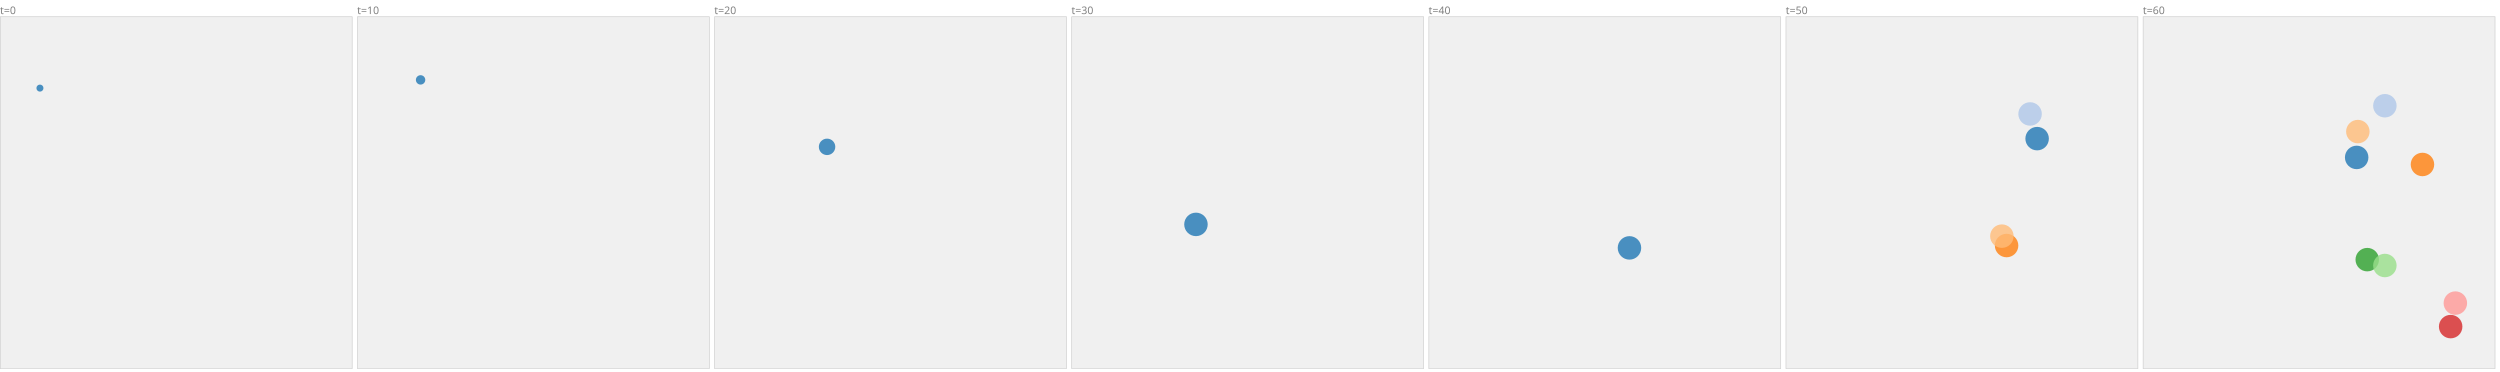
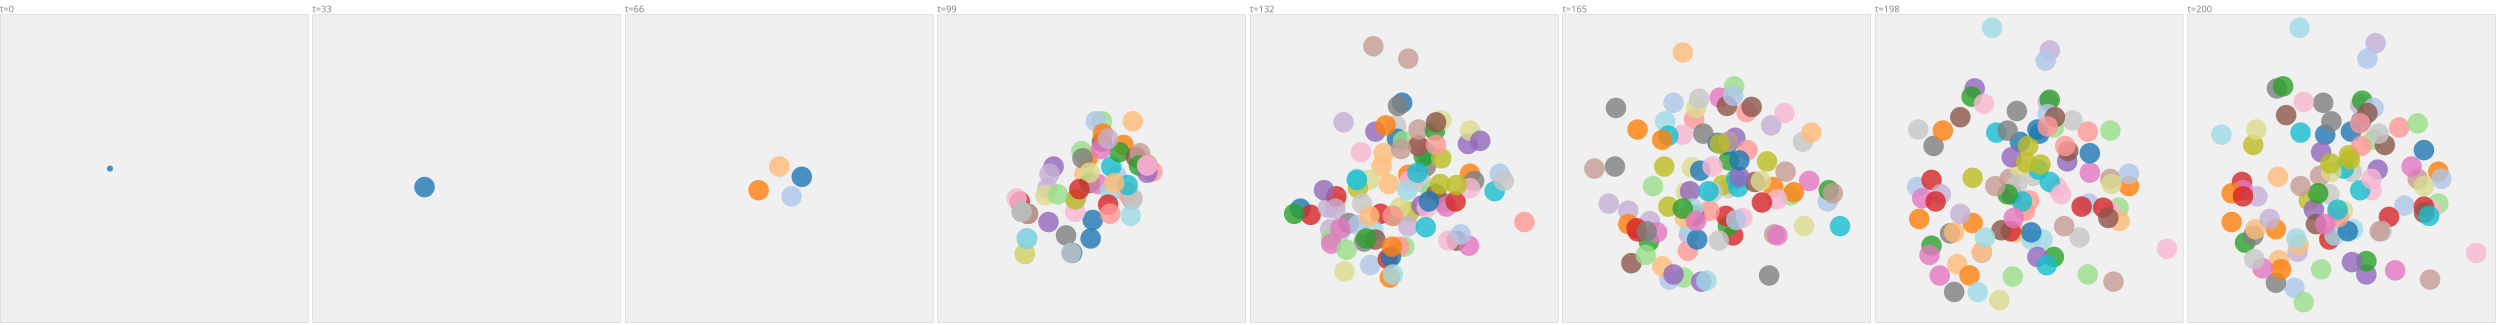
- <svg xmlns="http://www.w3.org/2000/svg" width="2128" height="316">
+ <svg xmlns="http://www.w3.org/2000/svg" width="2432" height="316">
  <text x="0" y="12" font-size="9" font-family="sans-serif" fill="gray">t=0</text>
  <g transform="translate(0, 14)">
    <svg width="300" height="300" viewBox="0 0 300 300">
      <rect width="300" height="300" fill="#f0f0f0" stroke="#ccc" />
-       <circle cx="34" cy="61" r="3" fill="rgb(31,119,180)" opacity="0.8" />
-     </svg>
-   </g>
-   <text x="304" y="12" font-size="9" font-family="sans-serif" fill="gray">t=10</text>
+       <circle cx="107" cy="150" r="3" fill="rgb(31,119,180)" opacity="0.8" />
+     </svg>
+   </g>
+   <text x="304" y="12" font-size="9" font-family="sans-serif" fill="gray">t=33</text>
  <g transform="translate(304, 14)">
    <svg width="300" height="300" viewBox="0 0 300 300">
      <rect width="300" height="300" fill="#f0f0f0" stroke="#ccc" />
-       <circle cx="54" cy="54" r="4" fill="rgb(31,119,180)" opacity="0.8" />
-     </svg>
-   </g>
-   <text x="608" y="12" font-size="9" font-family="sans-serif" fill="gray">t=20</text>
+       <circle cx="109" cy="168" r="10" fill="rgb(31,119,180)" opacity="0.8" />
+     </svg>
+   </g>
+   <text x="608" y="12" font-size="9" font-family="sans-serif" fill="gray">t=66</text>
  <g transform="translate(608, 14)">
    <svg width="300" height="300" viewBox="0 0 300 300">
      <rect width="300" height="300" fill="#f0f0f0" stroke="#ccc" />
-       <circle cx="96" cy="111" r="7" fill="rgb(31,119,180)" opacity="0.8" />
-     </svg>
-   </g>
-   <text x="912" y="12" font-size="9" font-family="sans-serif" fill="gray">t=30</text>
+       <circle cx="172" cy="158" r="10" fill="rgb(31,119,180)" opacity="0.8" />
+       <circle cx="162" cy="177" r="10" fill="rgb(175,199,232)" opacity="0.8" />
+       <circle cx="130" cy="171" r="10" fill="rgb(255,127,14)" opacity="0.8" />
+       <circle cx="150" cy="148" r="10" fill="rgb(255,187,120)" opacity="0.8" />
+     </svg>
+   </g>
+   <text x="912" y="12" font-size="9" font-family="sans-serif" fill="gray">t=99</text>
  <g transform="translate(912, 14)">
    <svg width="300" height="300" viewBox="0 0 300 300">
      <rect width="300" height="300" fill="#f0f0f0" stroke="#ccc" />
-       <circle cx="106" cy="177" r="10" fill="rgb(31,119,180)" opacity="0.8" />
-     </svg>
-   </g>
-   <text x="1216" y="12" font-size="9" font-family="sans-serif" fill="gray">t=40</text>
+       <circle cx="151" cy="200" r="10" fill="rgb(31,119,180)" opacity="0.8" />
+       <circle cx="174" cy="157" r="10" fill="rgb(175,199,232)" opacity="0.8" />
+       <circle cx="146" cy="140" r="10" fill="rgb(255,127,14)" opacity="0.8" />
+       <circle cx="143" cy="155" r="10" fill="rgb(255,187,120)" opacity="0.8" />
+       <circle cx="148" cy="164" r="10" fill="rgb(44,160,44)" opacity="0.8" />
+       <circle cx="140" cy="133" r="10" fill="rgb(152,223,138)" opacity="0.8" />
+       <circle cx="80" cy="182" r="10" fill="rgb(214,39,40)" opacity="0.8" />
+       <circle cx="184" cy="173" r="10" fill="rgb(255,152,150)" opacity="0.8" />
+       <circle cx="113" cy="148" r="10" fill="rgb(148,103,189)" opacity="0.8" />
+       <circle cx="109" cy="155" r="10" fill="rgb(197,176,213)" opacity="0.8" />
+       <circle cx="160" cy="124" r="10" fill="rgb(140,86,75)" opacity="0.8" />
+       <circle cx="189" cy="180" r="10" fill="rgb(196,156,148)" opacity="0.8" />
+       <circle cx="156" cy="165" r="10" fill="rgb(227,119,194)" opacity="0.8" />
+       <circle cx="134" cy="192" r="10" fill="rgb(247,182,210)" opacity="0.8" />
+       <circle cx="141" cy="140" r="10" fill="rgb(127,127,127)" opacity="0.8" />
+       <circle cx="190" cy="179" r="10" fill="rgb(199,199,199)" opacity="0.8" />
+       <circle cx="204" cy="146" r="10" fill="rgb(188,189,34)" opacity="0.8" />
+       <circle cx="148" cy="154" r="10" fill="rgb(219,219,141)" opacity="0.8" />
+       <circle cx="169" cy="148" r="10" fill="rgb(23,190,207)" opacity="0.8" />
+       <circle cx="168" cy="172" r="10" fill="rgb(158,218,229)" opacity="0.8" />
+       <circle cx="131" cy="232" r="10" fill="rgb(31,119,180)" opacity="0.8" />
+       <circle cx="135" cy="179" r="10" fill="rgb(175,199,232)" opacity="0.8" />
+       <circle cx="181" cy="127" r="10" fill="rgb(255,127,14)" opacity="0.8" />
+       <circle cx="190" cy="104" r="10" fill="rgb(255,187,120)" opacity="0.8" />
+       <circle cx="177" cy="134" r="10" fill="rgb(44,160,44)" opacity="0.8" />
+       <circle cx="160" cy="104" r="10" fill="rgb(152,223,138)" opacity="0.8" />
+       <circle cx="166" cy="185" r="10" fill="rgb(214,39,40)" opacity="0.8" />
+       <circle cx="168" cy="194" r="10" fill="rgb(255,152,150)" opacity="0.8" />
+       <circle cx="108" cy="202" r="10" fill="rgb(148,103,189)" opacity="0.8" />
+       <circle cx="107" cy="169" r="10" fill="rgb(197,176,213)" opacity="0.8" />
+       <circle cx="193" cy="139" r="10" fill="rgb(140,86,75)" opacity="0.8" />
+       <circle cx="197" cy="135" r="10" fill="rgb(196,156,148)" opacity="0.8" />
+       <circle cx="159" cy="131" r="10" fill="rgb(227,119,194)" opacity="0.8" />
+       <circle cx="77" cy="179" r="10" fill="rgb(247,182,210)" opacity="0.8" />
+       <circle cx="125" cy="215" r="10" fill="rgb(127,127,127)" opacity="0.8" />
+       <circle cx="130" cy="232" r="10" fill="rgb(199,199,199)" opacity="0.8" />
+       <circle cx="134" cy="180" r="10" fill="rgb(188,189,34)" opacity="0.8" />
+       <circle cx="105" cy="176" r="10" fill="rgb(219,219,141)" opacity="0.8" />
+       <circle cx="185" cy="166" r="10" fill="rgb(23,190,207)" opacity="0.8" />
+       <circle cx="188" cy="196" r="10" fill="rgb(158,218,229)" opacity="0.8" />
+       <circle cx="149" cy="218" r="10" fill="rgb(31,119,180)" opacity="0.8" />
+       <circle cx="154" cy="104" r="10" fill="rgb(175,199,232)" opacity="0.8" />
+       <circle cx="161" cy="116" r="10" fill="rgb(255,127,14)" opacity="0.8" />
+       <circle cx="172" cy="164" r="10" fill="rgb(255,187,120)" opacity="0.8" />
+       <circle cx="196" cy="147" r="10" fill="rgb(44,160,44)" opacity="0.8" />
+       <circle cx="117" cy="175" r="10" fill="rgb(152,223,138)" opacity="0.8" />
+       <circle cx="138" cy="170" r="10" fill="rgb(214,39,40)" opacity="0.8" />
+       <circle cx="209" cy="153" r="10" fill="rgb(255,152,150)" opacity="0.8" />
+       <circle cx="204" cy="154" r="10" fill="rgb(148,103,189)" opacity="0.8" />
+       <circle cx="166" cy="121" r="10" fill="rgb(197,176,213)" opacity="0.8" />
+       <circle cx="88" cy="194" r="10" fill="rgb(140,86,75)" opacity="0.8" />
+       <circle cx="88" cy="194" r="10" fill="rgb(196,156,148)" opacity="0.8" />
+       <circle cx="204" cy="147" r="10" fill="rgb(227,119,194)" opacity="0.8" />
+       <circle cx="204" cy="147" r="10" fill="rgb(247,182,210)" opacity="0.8" />
+       <circle cx="82" cy="192" r="10" fill="rgb(127,127,127)" opacity="0.8" />
+       <circle cx="82" cy="192" r="10" fill="rgb(199,199,199)" opacity="0.8" />
+       <circle cx="85" cy="233" r="10" fill="rgb(188,189,34)" opacity="0.8" />
+       <circle cx="85" cy="233" r="10" fill="rgb(219,219,141)" opacity="0.8" />
+       <circle cx="87" cy="218" r="10" fill="rgb(23,190,207)" opacity="0.8" />
+       <circle cx="87" cy="218" r="10" fill="rgb(158,218,229)" opacity="0.8" />
+     </svg>
+   </g>
+   <text x="1216" y="12" font-size="9" font-family="sans-serif" fill="gray">t=132</text>
  <g transform="translate(1216, 14)">
    <svg width="300" height="300" viewBox="0 0 300 300">
      <rect width="300" height="300" fill="#f0f0f0" stroke="#ccc" />
-       <circle cx="171" cy="197" r="10" fill="rgb(31,119,180)" opacity="0.8" />
-     </svg>
-   </g>
-   <text x="1520" y="12" font-size="9" font-family="sans-serif" fill="gray">t=50</text>
+       <circle cx="49" cy="189" r="10" fill="rgb(31,119,180)" opacity="0.8" />
+       <circle cx="117" cy="244" r="10" fill="rgb(175,199,232)" opacity="0.8" />
+       <circle cx="154" cy="156" r="10" fill="rgb(255,127,14)" opacity="0.8" />
+       <circle cx="128" cy="148" r="10" fill="rgb(255,187,120)" opacity="0.8" />
+       <circle cx="139" cy="196" r="10" fill="rgb(44,160,44)" opacity="0.8" />
+       <circle cx="150" cy="226" r="10" fill="rgb(152,223,138)" opacity="0.8" />
+       <circle cx="59" cy="195" r="10" fill="rgb(214,39,40)" opacity="0.8" />
+       <circle cx="267" cy="202" r="10" fill="rgb(255,152,150)" opacity="0.8" />
+       <circle cx="212" cy="126" r="10" fill="rgb(148,103,189)" opacity="0.8" />
+       <circle cx="78" cy="209" r="10" fill="rgb(197,176,213)" opacity="0.8" />
+       <circle cx="201" cy="220" r="10" fill="rgb(140,86,75)" opacity="0.8" />
+       <circle cx="188" cy="183" r="10" fill="rgb(196,156,148)" opacity="0.8" />
+       <circle cx="159" cy="158" r="10" fill="rgb(227,119,194)" opacity="0.8" />
+       <circle cx="193" cy="220" r="10" fill="rgb(247,182,210)" opacity="0.8" />
+       <circle cx="171" cy="148" r="10" fill="rgb(127,127,127)" opacity="0.8" />
+       <circle cx="166" cy="163" r="10" fill="rgb(199,199,199)" opacity="0.8" />
+       <circle cx="155" cy="192" r="10" fill="rgb(188,189,34)" opacity="0.8" />
+       <circle cx="116" cy="161" r="10" fill="rgb(219,219,141)" opacity="0.8" />
+       <circle cx="172" cy="135" r="10" fill="rgb(23,190,207)" opacity="0.8" />
+       <circle cx="177" cy="174" r="10" fill="rgb(158,218,229)" opacity="0.8" />
+       <circle cx="148" cy="86" r="10" fill="rgb(31,119,180)" opacity="0.8" />
+       <circle cx="243" cy="155" r="10" fill="rgb(175,199,232)" opacity="0.8" />
+       <circle cx="214" cy="155" r="10" fill="rgb(255,127,14)" opacity="0.8" />
+       <circle cx="83" cy="183" r="10" fill="rgb(255,187,120)" opacity="0.8" />
+       <circle cx="169" cy="138" r="10" fill="rgb(44,160,44)" opacity="0.8" />
+       <circle cx="176" cy="173" r="10" fill="rgb(152,223,138)" opacity="0.8" />
+       <circle cx="134" cy="238" r="10" fill="rgb(214,39,40)" opacity="0.8" />
+       <circle cx="145" cy="226" r="10" fill="rgb(255,152,150)" opacity="0.8" />
+       <circle cx="122" cy="114" r="10" fill="rgb(148,103,189)" opacity="0.8" />
+       <circle cx="154" cy="206" r="10" fill="rgb(197,176,213)" opacity="0.8" />
+       <circle cx="181" cy="175" r="10" fill="rgb(140,86,75)" opacity="0.8" />
+       <circle cx="120" cy="31" r="10" fill="rgb(196,156,148)" opacity="0.8" />
+       <circle cx="191" cy="187" r="10" fill="rgb(227,119,194)" opacity="0.8" />
+       <circle cx="155" cy="162" r="10" fill="rgb(247,182,210)" opacity="0.8" />
+       <circle cx="218" cy="162" r="10" fill="rgb(127,127,127)" opacity="0.8" />
+       <circle cx="142" cy="108" r="10" fill="rgb(199,199,199)" opacity="0.8" />
+       <circle cx="105" cy="169" r="10" fill="rgb(188,189,34)" opacity="0.8" />
+       <circle cx="146" cy="188" r="10" fill="rgb(219,219,141)" opacity="0.8" />
+       <circle cx="163" cy="154" r="10" fill="rgb(23,190,207)" opacity="0.8" />
+       <circle cx="104" cy="160" r="10" fill="rgb(158,218,229)" opacity="0.8" />
+       <circle cx="143" cy="121" r="10" fill="rgb(31,119,180)" opacity="0.8" />
+       <circle cx="88" cy="211" r="10" fill="rgb(175,199,232)" opacity="0.8" />
+       <circle cx="132" cy="108" r="10" fill="rgb(255,127,14)" opacity="0.8" />
+       <circle cx="135" cy="165" r="10" fill="rgb(255,187,120)" opacity="0.8" />
+       <circle cx="43" cy="194" r="10" fill="rgb(44,160,44)" opacity="0.8" />
+       <circle cx="149" cy="123" r="10" fill="rgb(152,223,138)" opacity="0.8" />
+       <circle cx="127" cy="194" r="10" fill="rgb(214,39,40)" opacity="0.8" />
+       <circle cx="163" cy="127" r="10" fill="rgb(255,152,150)" opacity="0.8" />
+       <circle cx="167" cy="186" r="10" fill="rgb(148,103,189)" opacity="0.8" />
+       <circle cx="76" cy="188" r="10" fill="rgb(197,176,213)" opacity="0.8" />
+       <circle cx="164" cy="128" r="10" fill="rgb(140,86,75)" opacity="0.8" />
+       <circle cx="164" cy="112" r="10" fill="rgb(196,156,148)" opacity="0.8" />
+       <circle cx="213" cy="225" r="10" fill="rgb(227,119,194)" opacity="0.8" />
+       <circle cx="108" cy="134" r="10" fill="rgb(247,182,210)" opacity="0.8" />
+       <circle cx="111" cy="221" r="10" fill="rgb(127,127,127)" opacity="0.8" />
+       <circle cx="85" cy="210" r="10" fill="rgb(199,199,199)" opacity="0.8" />
+       <circle cx="186" cy="140" r="10" fill="rgb(188,189,34)" opacity="0.8" />
+       <circle cx="214" cy="113" r="10" fill="rgb(219,219,141)" opacity="0.8" />
+       <circle cx="238" cy="172" r="10" fill="rgb(23,190,207)" opacity="0.8" />
+       <circle cx="120" cy="210" r="10" fill="rgb(158,218,229)" opacity="0.8" />
+       <circle cx="137" cy="236" r="10" fill="rgb(31,119,180)" opacity="0.8" />
+       <circle cx="205" cy="214" r="10" fill="rgb(175,199,232)" opacity="0.8" />
+       <circle cx="136" cy="256" r="10" fill="rgb(255,127,14)" opacity="0.8" />
+       <circle cx="130" cy="135" r="10" fill="rgb(255,187,120)" opacity="0.8" />
+       <circle cx="180" cy="113" r="10" fill="rgb(44,160,44)" opacity="0.8" />
+       <circle cx="79" cy="218" r="10" fill="rgb(152,223,138)" opacity="0.8" />
+       <circle cx="84" cy="177" r="10" fill="rgb(214,39,40)" opacity="0.8" />
+       <circle cx="139" cy="196" r="10" fill="rgb(255,152,150)" opacity="0.8" />
+       <circle cx="72" cy="171" r="10" fill="rgb(148,103,189)" opacity="0.8" />
+       <circle cx="83" cy="189" r="10" fill="rgb(197,176,213)" opacity="0.8" />
+       <circle cx="122" cy="219" r="10" fill="rgb(140,86,75)" opacity="0.8" />
+       <circle cx="154" cy="43" r="10" fill="rgb(196,156,148)" opacity="0.8" />
+       <circle cx="79" cy="223" r="10" fill="rgb(227,119,194)" opacity="0.8" />
+       <circle cx="172" cy="188" r="10" fill="rgb(247,182,210)" opacity="0.8" />
+       <circle cx="96" cy="203" r="10" fill="rgb(127,127,127)" opacity="0.8" />
+       <circle cx="109" cy="184" r="10" fill="rgb(199,199,199)" opacity="0.8" />
+       <circle cx="185" cy="165" r="10" fill="rgb(188,189,34)" opacity="0.8" />
+       <circle cx="186" cy="103" r="10" fill="rgb(219,219,141)" opacity="0.8" />
+       <circle cx="104" cy="161" r="10" fill="rgb(23,190,207)" opacity="0.8" />
+       <circle cx="153" cy="171" r="10" fill="rgb(158,218,229)" opacity="0.8" />
+       <circle cx="174" cy="182" r="10" fill="rgb(31,119,180)" opacity="0.8" />
+       <circle cx="105" cy="205" r="10" fill="rgb(175,199,232)" opacity="0.8" />
+       <circle cx="138" cy="226" r="10" fill="rgb(255,127,14)" opacity="0.8" />
+       <circle cx="116" cy="196" r="10" fill="rgb(255,187,120)" opacity="0.8" />
+       <circle cx="113" cy="218" r="10" fill="rgb(44,160,44)" opacity="0.8" />
+       <circle cx="94" cy="229" r="10" fill="rgb(152,223,138)" opacity="0.8" />
+       <circle cx="200" cy="182" r="10" fill="rgb(214,39,40)" opacity="0.8" />
+       <circle cx="181" cy="127" r="10" fill="rgb(255,152,150)" opacity="0.8" />
+       <circle cx="224" cy="123" r="10" fill="rgb(148,103,189)" opacity="0.8" />
+       <circle cx="91" cy="105" r="10" fill="rgb(197,176,213)" opacity="0.8" />
+       <circle cx="181" cy="105" r="10" fill="rgb(140,86,75)" opacity="0.8" />
+       <circle cx="147" cy="131" r="10" fill="rgb(196,156,148)" opacity="0.8" />
+       <circle cx="88" cy="208" r="10" fill="rgb(227,119,194)" opacity="0.8" />
+       <circle cx="214" cy="169" r="10" fill="rgb(247,182,210)" opacity="0.8" />
+       <circle cx="144" cy="89" r="10" fill="rgb(127,127,127)" opacity="0.8" />
+       <circle cx="247" cy="162" r="10" fill="rgb(199,199,199)" opacity="0.8" />
+       <circle cx="201" cy="166" r="10" fill="rgb(188,189,34)" opacity="0.8" />
+       <circle cx="92" cy="250" r="10" fill="rgb(219,219,141)" opacity="0.8" />
+       <circle cx="171" cy="207" r="10" fill="rgb(23,190,207)" opacity="0.8" />
+       <circle cx="139" cy="253" r="10" fill="rgb(158,218,229)" opacity="0.8" />
+     </svg>
+   </g>
+   <text x="1520" y="12" font-size="9" font-family="sans-serif" fill="gray">t=165</text>
  <g transform="translate(1520, 14)">
    <svg width="300" height="300" viewBox="0 0 300 300">
      <rect width="300" height="300" fill="#f0f0f0" stroke="#ccc" />
-       <circle cx="214" cy="104" r="10" fill="rgb(31,119,180)" opacity="0.8" />
-       <circle cx="208" cy="83" r="10" fill="rgb(175,199,232)" opacity="0.8" />
-       <circle cx="188" cy="195" r="10" fill="rgb(255,127,14)" opacity="0.8" />
-       <circle cx="184" cy="187" r="10" fill="rgb(255,187,120)" opacity="0.8" />
-     </svg>
-   </g>
-   <text x="1824" y="12" font-size="9" font-family="sans-serif" fill="gray">t=60</text>
+       <circle cx="151" cy="125" r="10" fill="rgb(31,119,180)" opacity="0.8" />
+       <circle cx="104" cy="258" r="10" fill="rgb(175,199,232)" opacity="0.8" />
+       <circle cx="205" cy="168" r="10" fill="rgb(255,127,14)" opacity="0.8" />
+       <circle cx="130" cy="194" r="10" fill="rgb(255,187,120)" opacity="0.8" />
+       <circle cx="84" cy="221" r="10" fill="rgb(44,160,44)" opacity="0.8" />
+       <circle cx="118" cy="256" r="10" fill="rgb(152,223,138)" opacity="0.8" />
+       <circle cx="73" cy="211" r="10" fill="rgb(214,39,40)" opacity="0.8" />
+       <circle cx="128" cy="102" r="10" fill="rgb(255,152,150)" opacity="0.8" />
+       <circle cx="168" cy="120" r="10" fill="rgb(148,103,189)" opacity="0.8" />
+       <circle cx="64" cy="191" r="10" fill="rgb(197,176,213)" opacity="0.8" />
+       <circle cx="67" cy="242" r="10" fill="rgb(140,86,75)" opacity="0.8" />
+       <circle cx="31" cy="150" r="10" fill="rgb(196,156,148)" opacity="0.8" />
+       <circle cx="153" cy="81" r="10" fill="rgb(227,119,194)" opacity="0.8" />
+       <circle cx="175" cy="198" r="10" fill="rgb(247,182,210)" opacity="0.8" />
+       <circle cx="137" cy="116" r="10" fill="rgb(127,127,127)" opacity="0.8" />
+       <circle cx="161" cy="169" r="10" fill="rgb(199,199,199)" opacity="0.8" />
+       <circle cx="156" cy="166" r="10" fill="rgb(188,189,34)" opacity="0.8" />
+       <circle cx="126" cy="149" r="10" fill="rgb(219,219,141)" opacity="0.8" />
+       <circle cx="171" cy="168" r="10" fill="rgb(23,190,207)" opacity="0.8" />
+       <circle cx="130" cy="197" r="10" fill="rgb(158,218,229)" opacity="0.8" />
+       <circle cx="134" cy="152" r="10" fill="rgb(31,119,180)" opacity="0.8" />
+       <circle cx="108" cy="86" r="10" fill="rgb(175,199,232)" opacity="0.8" />
+       <circle cx="64" cy="204" r="10" fill="rgb(255,127,14)" opacity="0.8" />
+       <circle cx="97" cy="245" r="10" fill="rgb(255,187,120)" opacity="0.8" />
+       <circle cx="162" cy="142" r="10" fill="rgb(44,160,44)" opacity="0.8" />
+       <circle cx="222" cy="176" r="10" fill="rgb(152,223,138)" opacity="0.8" />
+       <circle cx="166" cy="215" r="10" fill="rgb(214,39,40)" opacity="0.8" />
+       <circle cx="122" cy="230" r="10" fill="rgb(255,152,150)" opacity="0.8" />
+       <circle cx="108" cy="253" r="10" fill="rgb(148,103,189)" opacity="0.8" />
+       <circle cx="123" cy="214" r="10" fill="rgb(197,176,213)" opacity="0.8" />
+       <circle cx="187" cy="163" r="10" fill="rgb(140,86,75)" opacity="0.8" />
+       <circle cx="206" cy="214" r="10" fill="rgb(196,156,148)" opacity="0.8" />
+       <circle cx="240" cy="162" r="10" fill="rgb(227,119,194)" opacity="0.8" />
+       <circle cx="146" cy="148" r="10" fill="rgb(247,182,210)" opacity="0.8" />
+       <circle cx="52" cy="91" r="10" fill="rgb(127,127,127)" opacity="0.8" />
+       <circle cx="234" cy="124" r="10" fill="rgb(199,199,199)" opacity="0.8" />
+       <circle cx="103" cy="187" r="10" fill="rgb(188,189,34)" opacity="0.8" />
+       <circle cx="120" cy="173" r="10" fill="rgb(219,219,141)" opacity="0.8" />
+       <circle cx="169" cy="160" r="10" fill="rgb(23,190,207)" opacity="0.8" />
+       <circle cx="100" cy="104" r="10" fill="rgb(158,218,229)" opacity="0.8" />
+       <circle cx="160" cy="127" r="10" fill="rgb(31,119,180)" opacity="0.8" />
+       <circle cx="258" cy="182" r="10" fill="rgb(175,199,232)" opacity="0.8" />
+       <circle cx="225" cy="173" r="10" fill="rgb(255,127,14)" opacity="0.8" />
+       <circle cx="117" cy="37" r="10" fill="rgb(255,187,120)" opacity="0.8" />
+       <circle cx="161" cy="206" r="10" fill="rgb(44,160,44)" opacity="0.8" />
+       <circle cx="167" cy="70" r="10" fill="rgb(152,223,138)" opacity="0.8" />
+       <circle cx="159" cy="196" r="10" fill="rgb(214,39,40)" opacity="0.8" />
+       <circle cx="180" cy="132" r="10" fill="rgb(255,152,150)" opacity="0.8" />
+       <circle cx="172" cy="158" r="10" fill="rgb(148,103,189)" opacity="0.8" />
+       <circle cx="85" cy="201" r="10" fill="rgb(197,176,213)" opacity="0.8" />
+       <circle cx="160" cy="89" r="10" fill="rgb(140,86,75)" opacity="0.8" />
+       <circle cx="161" cy="124" r="10" fill="rgb(196,156,148)" opacity="0.8" />
+       <circle cx="209" cy="215" r="10" fill="rgb(227,119,194)" opacity="0.8" />
+       <circle cx="117" cy="117" r="10" fill="rgb(247,182,210)" opacity="0.8" />
+       <circle cx="51" cy="148" r="10" fill="rgb(127,127,127)" opacity="0.8" />
+       <circle cx="152" cy="220" r="10" fill="rgb(199,199,199)" opacity="0.8" />
+       <circle cx="199" cy="143" r="10" fill="rgb(188,189,34)" opacity="0.8" />
+       <circle cx="193" cy="162" r="10" fill="rgb(219,219,141)" opacity="0.8" />
+       <circle cx="103" cy="118" r="10" fill="rgb(23,190,207)" opacity="0.8" />
+       <circle cx="124" cy="208" r="10" fill="rgb(158,218,229)" opacity="0.8" />
+       <circle cx="131" cy="219" r="10" fill="rgb(31,119,180)" opacity="0.8" />
+       <circle cx="166" cy="79" r="10" fill="rgb(175,199,232)" opacity="0.8" />
+       <circle cx="97" cy="122" r="10" fill="rgb(255,127,14)" opacity="0.8" />
+       <circle cx="242" cy="115" r="10" fill="rgb(255,187,120)" opacity="0.8" />
+       <circle cx="259" cy="171" r="10" fill="rgb(44,160,44)" opacity="0.8" />
+       <circle cx="88" cy="167" r="10" fill="rgb(152,223,138)" opacity="0.8" />
+       <circle cx="72" cy="208" r="10" fill="rgb(214,39,40)" opacity="0.8" />
+       <circle cx="143" cy="191" r="10" fill="rgb(255,152,150)" opacity="0.8" />
+       <circle cx="124" cy="172" r="10" fill="rgb(148,103,189)" opacity="0.8" />
+       <circle cx="45" cy="184" r="10" fill="rgb(197,176,213)" opacity="0.8" />
+       <circle cx="128" cy="196" r="10" fill="rgb(140,86,75)" opacity="0.8" />
+       <circle cx="217" cy="153" r="10" fill="rgb(196,156,148)" opacity="0.8" />
+       <circle cx="92" cy="212" r="10" fill="rgb(227,119,194)" opacity="0.8" />
+       <circle cx="209" cy="180" r="10" fill="rgb(247,182,210)" opacity="0.8" />
+       <circle cx="82" cy="211" r="10" fill="rgb(127,127,127)" opacity="0.8" />
+       <circle cx="146" cy="173" r="10" fill="rgb(199,199,199)" opacity="0.8" />
+       <circle cx="153" cy="126" r="10" fill="rgb(188,189,34)" opacity="0.8" />
+       <circle cx="130" cy="91" r="10" fill="rgb(219,219,141)" opacity="0.8" />
+       <circle cx="142" cy="172" r="10" fill="rgb(23,190,207)" opacity="0.8" />
+       <circle cx="127" cy="189" r="10" fill="rgb(158,218,229)" opacity="0.8" />
+       <circle cx="172" cy="142" r="10" fill="rgb(31,119,180)" opacity="0.8" />
+       <circle cx="169" cy="200" r="10" fill="rgb(175,199,232)" opacity="0.8" />
+       <circle cx="73" cy="112" r="10" fill="rgb(255,127,14)" opacity="0.8" />
+       <circle cx="119" cy="198" r="10" fill="rgb(255,187,120)" opacity="0.8" />
+       <circle cx="117" cy="189" r="10" fill="rgb(44,160,44)" opacity="0.8" />
+       <circle cx="81" cy="234" r="10" fill="rgb(152,223,138)" opacity="0.8" />
+       <circle cx="194" cy="183" r="10" fill="rgb(214,39,40)" opacity="0.8" />
+       <circle cx="179" cy="95" r="10" fill="rgb(255,152,150)" opacity="0.8" />
+       <circle cx="135" cy="260" r="10" fill="rgb(148,103,189)" opacity="0.8" />
+       <circle cx="203" cy="108" r="10" fill="rgb(197,176,213)" opacity="0.8" />
+       <circle cx="184" cy="90" r="10" fill="rgb(140,86,75)" opacity="0.8" />
+       <circle cx="263" cy="174" r="10" fill="rgb(196,156,148)" opacity="0.8" />
+       <circle cx="130" cy="201" r="10" fill="rgb(227,119,194)" opacity="0.8" />
+       <circle cx="216" cy="96" r="10" fill="rgb(247,182,210)" opacity="0.8" />
+       <circle cx="201" cy="254" r="10" fill="rgb(127,127,127)" opacity="0.8" />
+       <circle cx="133" cy="82" r="10" fill="rgb(199,199,199)" opacity="0.8" />
+       <circle cx="99" cy="148" r="10" fill="rgb(188,189,34)" opacity="0.8" />
+       <circle cx="235" cy="206" r="10" fill="rgb(219,219,141)" opacity="0.8" />
+       <circle cx="270" cy="206" r="10" fill="rgb(23,190,207)" opacity="0.8" />
+       <circle cx="140" cy="259" r="10" fill="rgb(158,218,229)" opacity="0.8" />
+     </svg>
+   </g>
+   <text x="1824" y="12" font-size="9" font-family="sans-serif" fill="gray">t=198</text>
  <g transform="translate(1824, 14)">
    <svg width="300" height="300" viewBox="0 0 300 300">
      <rect width="300" height="300" fill="#f0f0f0" stroke="#ccc" />
-       <circle cx="182" cy="120" r="10" fill="rgb(31,119,180)" opacity="0.8" />
-       <circle cx="206" cy="76" r="10" fill="rgb(175,199,232)" opacity="0.8" />
-       <circle cx="238" cy="126" r="10" fill="rgb(255,127,14)" opacity="0.8" />
-       <circle cx="183" cy="98" r="10" fill="rgb(255,187,120)" opacity="0.8" />
-       <circle cx="191" cy="207" r="10" fill="rgb(44,160,44)" opacity="0.8" />
-       <circle cx="206" cy="212" r="10" fill="rgb(152,223,138)" opacity="0.8" />
-       <circle cx="262" cy="264" r="10" fill="rgb(214,39,40)" opacity="0.8" />
-       <circle cx="266" cy="244" r="10" fill="rgb(255,152,150)" opacity="0.8" />
+       <circle cx="160" cy="116" r="10" fill="rgb(31,119,180)" opacity="0.8" />
+       <circle cx="41" cy="168" r="10" fill="rgb(175,199,232)" opacity="0.8" />
+       <circle cx="247" cy="167" r="10" fill="rgb(255,127,14)" opacity="0.8" />
+       <circle cx="137" cy="212" r="10" fill="rgb(255,187,120)" opacity="0.8" />
+       <circle cx="55" cy="225" r="10" fill="rgb(44,160,44)" opacity="0.8" />
+       <circle cx="174" cy="110" r="10" fill="rgb(152,223,138)" opacity="0.8" />
+       <circle cx="55" cy="161" r="10" fill="rgb(214,39,40)" opacity="0.8" />
+       <circle cx="207" cy="114" r="10" fill="rgb(255,152,150)" opacity="0.8" />
+       <circle cx="187" cy="143" r="10" fill="rgb(148,103,189)" opacity="0.8" />
+       <circle cx="168" cy="85" r="10" fill="rgb(197,176,213)" opacity="0.8" />
+       <circle cx="83" cy="100" r="10" fill="rgb(140,86,75)" opacity="0.8" />
+       <circle cx="229" cy="160" r="10" fill="rgb(196,156,148)" opacity="0.8" />
+       <circle cx="53" cy="234" r="10" fill="rgb(227,119,194)" opacity="0.8" />
+       <circle cx="177" cy="168" r="10" fill="rgb(247,182,210)" opacity="0.8" />
+       <circle cx="138" cy="94" r="10" fill="rgb(127,127,127)" opacity="0.8" />
+       <circle cx="154" cy="157" r="10" fill="rgb(199,199,199)" opacity="0.8" />
+       <circle cx="134" cy="174" r="10" fill="rgb(188,189,34)" opacity="0.8" />
+       <circle cx="136" cy="177" r="10" fill="rgb(219,219,141)" opacity="0.8" />
+       <circle cx="159" cy="151" r="10" fill="rgb(23,190,207)" opacity="0.8" />
+       <circle cx="163" cy="219" r="10" fill="rgb(158,218,229)" opacity="0.8" />
+       <circle cx="141" cy="124" r="10" fill="rgb(31,119,180)" opacity="0.8" />
+       <circle cx="208" cy="184" r="10" fill="rgb(175,199,232)" opacity="0.8" />
+       <circle cx="95" cy="203" r="10" fill="rgb(255,127,14)" opacity="0.8" />
+       <circle cx="80" cy="243" r="10" fill="rgb(255,187,120)" opacity="0.8" />
+       <circle cx="170" cy="83" r="10" fill="rgb(44,160,44)" opacity="0.8" />
+       <circle cx="237" cy="188" r="10" fill="rgb(152,223,138)" opacity="0.8" />
+       <circle cx="132" cy="211" r="10" fill="rgb(214,39,40)" opacity="0.8" />
+       <circle cx="150" cy="181" r="10" fill="rgb(255,152,150)" opacity="0.8" />
+       <circle cx="97" cy="72" r="10" fill="rgb(148,103,189)" opacity="0.8" />
+       <circle cx="104" cy="232" r="10" fill="rgb(197,176,213)" opacity="0.8" />
+       <circle cx="188" cy="133" r="10" fill="rgb(140,86,75)" opacity="0.8" />
+       <circle cx="232" cy="260" r="10" fill="rgb(196,156,148)" opacity="0.8" />
+       <circle cx="209" cy="154" r="10" fill="rgb(227,119,194)" opacity="0.8" />
+       <circle cx="284" cy="228" r="10" fill="rgb(247,182,210)" opacity="0.8" />
+       <circle cx="77" cy="270" r="10" fill="rgb(127,127,127)" opacity="0.8" />
+       <circle cx="192" cy="103" r="10" fill="rgb(199,199,199)" opacity="0.8" />
+       <circle cx="149" cy="128" r="10" fill="rgb(188,189,34)" opacity="0.8" />
+       <circle cx="145" cy="186" r="10" fill="rgb(219,219,141)" opacity="0.8" />
+       <circle cx="170" cy="163" r="10" fill="rgb(23,190,207)" opacity="0.8" />
+       <circle cx="114" cy="13" r="10" fill="rgb(158,218,229)" opacity="0.8" />
+       <circle cx="158" cy="112" r="10" fill="rgb(31,119,180)" opacity="0.8" />
+       <circle cx="168" cy="97" r="10" fill="rgb(175,199,232)" opacity="0.8" />
+       <circle cx="92" cy="254" r="10" fill="rgb(255,127,14)" opacity="0.8" />
+       <circle cx="104" cy="231" r="10" fill="rgb(255,187,120)" opacity="0.8" />
+       <circle cx="174" cy="236" r="10" fill="rgb(44,160,44)" opacity="0.8" />
+       <circle cx="207" cy="253" r="10" fill="rgb(152,223,138)" opacity="0.8" />
+       <circle cx="201" cy="187" r="10" fill="rgb(214,39,40)" opacity="0.8" />
+       <circle cx="185" cy="128" r="10" fill="rgb(255,152,150)" opacity="0.8" />
+       <circle cx="133" cy="175" r="10" fill="rgb(148,103,189)" opacity="0.8" />
+       <circle cx="64" cy="175" r="10" fill="rgb(197,176,213)" opacity="0.8" />
+       <circle cx="175" cy="100" r="10" fill="rgb(140,86,75)" opacity="0.8" />
+       <circle cx="131" cy="160" r="10" fill="rgb(196,156,148)" opacity="0.8" />
+       <circle cx="46" cy="179" r="10" fill="rgb(227,119,194)" opacity="0.8" />
+       <circle cx="229" cy="192" r="10" fill="rgb(247,182,210)" opacity="0.8" />
+       <circle cx="57" cy="128" r="10" fill="rgb(127,127,127)" opacity="0.8" />
+       <circle cx="199" cy="217" r="10" fill="rgb(199,199,199)" opacity="0.8" />
+       <circle cx="161" cy="146" r="10" fill="rgb(188,189,34)" opacity="0.8" />
+       <circle cx="141" cy="149" r="10" fill="rgb(219,219,141)" opacity="0.8" />
+       <circle cx="118" cy="115" r="10" fill="rgb(23,190,207)" opacity="0.8" />
+       <circle cx="152" cy="219" r="10" fill="rgb(158,218,229)" opacity="0.8" />
+       <circle cx="152" cy="212" r="10" fill="rgb(31,119,180)" opacity="0.8" />
+       <circle cx="247" cy="155" r="10" fill="rgb(175,199,232)" opacity="0.8" />
+       <circle cx="66" cy="113" r="10" fill="rgb(255,127,14)" opacity="0.8" />
+       <circle cx="238" cy="201" r="10" fill="rgb(255,187,120)" opacity="0.8" />
+       <circle cx="94" cy="80" r="10" fill="rgb(44,160,44)" opacity="0.8" />
+       <circle cx="134" cy="255" r="10" fill="rgb(152,223,138)" opacity="0.8" />
+       <circle cx="59" cy="182" r="10" fill="rgb(214,39,40)" opacity="0.8" />
+       <circle cx="146" cy="191" r="10" fill="rgb(255,152,150)" opacity="0.8" />
+       <circle cx="133" cy="139" r="10" fill="rgb(148,103,189)" opacity="0.8" />
+       <circle cx="170" cy="35" r="10" fill="rgb(197,176,213)" opacity="0.8" />
+       <circle cx="123" cy="210" r="10" fill="rgb(140,86,75)" opacity="0.8" />
+       <circle cx="184" cy="206" r="10" fill="rgb(196,156,148)" opacity="0.8" />
+       <circle cx="63" cy="254" r="10" fill="rgb(227,119,194)" opacity="0.8" />
+       <circle cx="181" cy="175" r="10" fill="rgb(247,182,210)" opacity="0.8" />
+       <circle cx="73" cy="213" r="10" fill="rgb(127,127,127)" opacity="0.8" />
+       <circle cx="138" cy="166" r="10" fill="rgb(199,199,199)" opacity="0.8" />
+       <circle cx="147" cy="144" r="10" fill="rgb(188,189,34)" opacity="0.8" />
+       <circle cx="230" cy="165" r="10" fill="rgb(219,219,141)" opacity="0.8" />
+       <circle cx="143" cy="182" r="10" fill="rgb(23,190,207)" opacity="0.8" />
+       <circle cx="107" cy="217" r="10" fill="rgb(158,218,229)" opacity="0.8" />
+       <circle cx="209" cy="135" r="10" fill="rgb(31,119,180)" opacity="0.8" />
+       <circle cx="166" cy="45" r="10" fill="rgb(175,199,232)" opacity="0.8" />
+       <circle cx="43" cy="199" r="10" fill="rgb(255,127,14)" opacity="0.8" />
+       <circle cx="77" cy="212" r="10" fill="rgb(255,187,120)" opacity="0.8" />
+       <circle cx="129" cy="175" r="10" fill="rgb(44,160,44)" opacity="0.8" />
+       <circle cx="229" cy="113" r="10" fill="rgb(152,223,138)" opacity="0.8" />
+       <circle cx="222" cy="188" r="10" fill="rgb(214,39,40)" opacity="0.8" />
+       <circle cx="168" cy="109" r="10" fill="rgb(255,152,150)" opacity="0.8" />
+       <circle cx="158" cy="236" r="10" fill="rgb(148,103,189)" opacity="0.8" />
+       <circle cx="83" cy="194" r="10" fill="rgb(197,176,213)" opacity="0.8" />
+       <circle cx="227" cy="198" r="10" fill="rgb(140,86,75)" opacity="0.8" />
+       <circle cx="117" cy="167" r="10" fill="rgb(196,156,148)" opacity="0.8" />
+       <circle cx="135" cy="198" r="10" fill="rgb(227,119,194)" opacity="0.8" />
+       <circle cx="106" cy="87" r="10" fill="rgb(247,182,210)" opacity="0.8" />
+       <circle cx="129" cy="113" r="10" fill="rgb(127,127,127)" opacity="0.8" />
+       <circle cx="42" cy="112" r="10" fill="rgb(199,199,199)" opacity="0.8" />
+       <circle cx="95" cy="159" r="10" fill="rgb(188,189,34)" opacity="0.8" />
+       <circle cx="121" cy="278" r="10" fill="rgb(219,219,141)" opacity="0.8" />
+       <circle cx="167" cy="244" r="10" fill="rgb(23,190,207)" opacity="0.8" />
+       <circle cx="100" cy="270" r="10" fill="rgb(158,218,229)" opacity="0.8" />
+     </svg>
+   </g>
+   <text x="2128" y="12" font-size="9" font-family="sans-serif" fill="gray">t=200</text>
+   <g transform="translate(2128, 14)">
+     <svg width="300" height="300" viewBox="0 0 300 300">
+       <rect width="300" height="300" fill="#f0f0f0" stroke="#ccc" />
+       <circle cx="169" cy="104" r="10" fill="rgb(31,119,180)" opacity="0.8" />
+       <circle cx="104" cy="266" r="10" fill="rgb(175,199,232)" opacity="0.8" />
+       <circle cx="244" cy="153" r="10" fill="rgb(255,127,14)" opacity="0.8" />
+       <circle cx="137" cy="212" r="10" fill="rgb(255,187,120)" opacity="0.8" />
+       <circle cx="56" cy="222" r="10" fill="rgb(44,160,44)" opacity="0.8" />
+       <circle cx="181" cy="122" r="10" fill="rgb(152,223,138)" opacity="0.8" />
+       <circle cx="53" cy="163" r="10" fill="rgb(214,39,40)" opacity="0.8" />
+       <circle cx="206" cy="110" r="10" fill="rgb(255,152,150)" opacity="0.8" />
+       <circle cx="185" cy="151" r="10" fill="rgb(148,103,189)" opacity="0.8" />
+       <circle cx="168" cy="88" r="10" fill="rgb(197,176,213)" opacity="0.8" />
+       <circle cx="96" cy="98" r="10" fill="rgb(140,86,75)" opacity="0.8" />
+       <circle cx="224" cy="160" r="10" fill="rgb(196,156,148)" opacity="0.8" />
+       <circle cx="202" cy="249" r="10" fill="rgb(227,119,194)" opacity="0.8" />
+       <circle cx="179" cy="171" r="10" fill="rgb(247,182,210)" opacity="0.8" />
+       <circle cx="132" cy="86" r="10" fill="rgb(127,127,127)" opacity="0.8" />
+       <circle cx="160" cy="153" r="10" fill="rgb(199,199,199)" opacity="0.8" />
+       <circle cx="118" cy="181" r="10" fill="rgb(188,189,34)" opacity="0.8" />
+       <circle cx="128" cy="174" r="10" fill="rgb(219,219,141)" opacity="0.8" />
+       <circle cx="152" cy="150" r="10" fill="rgb(23,190,207)" opacity="0.8" />
+       <circle cx="161" cy="209" r="10" fill="rgb(158,218,229)" opacity="0.8" />
+       <circle cx="134" cy="117" r="10" fill="rgb(31,119,180)" opacity="0.8" />
+       <circle cx="211" cy="186" r="10" fill="rgb(175,199,232)" opacity="0.8" />
+       <circle cx="86" cy="209" r="10" fill="rgb(255,127,14)" opacity="0.8" />
+       <circle cx="89" cy="239" r="10" fill="rgb(255,187,120)" opacity="0.8" />
+       <circle cx="170" cy="84" r="10" fill="rgb(44,160,44)" opacity="0.8" />
+       <circle cx="244" cy="184" r="10" fill="rgb(152,223,138)" opacity="0.8" />
+       <circle cx="138" cy="219" r="10" fill="rgb(214,39,40)" opacity="0.8" />
+       <circle cx="146" cy="192" r="10" fill="rgb(255,152,150)" opacity="0.8" />
+       <circle cx="174" cy="253" r="10" fill="rgb(148,103,189)" opacity="0.8" />
+       <circle cx="107" cy="231" r="10" fill="rgb(197,176,213)" opacity="0.8" />
+       <circle cx="192" cy="127" r="10" fill="rgb(140,86,75)" opacity="0.8" />
+       <circle cx="236" cy="258" r="10" fill="rgb(196,156,148)" opacity="0.8" />
+       <circle cx="218" cy="148" r="10" fill="rgb(227,119,194)" opacity="0.8" />
+       <circle cx="281" cy="232" r="10" fill="rgb(247,182,210)" opacity="0.8" />
+       <circle cx="86" cy="261" r="10" fill="rgb(127,127,127)" opacity="0.8" />
+       <circle cx="186" cy="116" r="10" fill="rgb(199,199,199)" opacity="0.8" />
+       <circle cx="157" cy="137" r="10" fill="rgb(188,189,34)" opacity="0.8" />
+       <circle cx="151" cy="191" r="10" fill="rgb(219,219,141)" opacity="0.8" />
+       <circle cx="168" cy="171" r="10" fill="rgb(23,190,207)" opacity="0.8" />
+       <circle cx="109" cy="13" r="10" fill="rgb(158,218,229)" opacity="0.8" />
+       <circle cx="159" cy="114" r="10" fill="rgb(31,119,180)" opacity="0.8" />
+       <circle cx="181" cy="91" r="10" fill="rgb(175,199,232)" opacity="0.8" />
+       <circle cx="91" cy="248" r="10" fill="rgb(255,127,14)" opacity="0.8" />
+       <circle cx="108" cy="224" r="10" fill="rgb(255,187,120)" opacity="0.8" />
+       <circle cx="174" cy="240" r="10" fill="rgb(44,160,44)" opacity="0.8" />
+       <circle cx="113" cy="280" r="10" fill="rgb(152,223,138)" opacity="0.8" />
+       <circle cx="196" cy="197" r="10" fill="rgb(214,39,40)" opacity="0.8" />
+       <circle cx="169" cy="128" r="10" fill="rgb(255,152,150)" opacity="0.8" />
+       <circle cx="123" cy="190" r="10" fill="rgb(148,103,189)" opacity="0.8" />
+       <circle cx="68" cy="177" r="10" fill="rgb(197,176,213)" opacity="0.8" />
+       <circle cx="175" cy="96" r="10" fill="rgb(140,86,75)" opacity="0.8" />
+       <circle cx="129" cy="157" r="10" fill="rgb(196,156,148)" opacity="0.8" />
+       <circle cx="54" cy="171" r="10" fill="rgb(227,119,194)" opacity="0.8" />
+       <circle cx="237" cy="190" r="10" fill="rgb(247,182,210)" opacity="0.8" />
+       <circle cx="87" cy="72" r="10" fill="rgb(127,127,127)" opacity="0.8" />
+       <circle cx="189" cy="211" r="10" fill="rgb(199,199,199)" opacity="0.8" />
+       <circle cx="158" cy="141" r="10" fill="rgb(188,189,34)" opacity="0.8" />
+       <circle cx="140" cy="153" r="10" fill="rgb(219,219,141)" opacity="0.8" />
+       <circle cx="110" cy="115" r="10" fill="rgb(23,190,207)" opacity="0.8" />
+       <circle cx="143" cy="215" r="10" fill="rgb(158,218,229)" opacity="0.8" />
+       <circle cx="156" cy="211" r="10" fill="rgb(31,119,180)" opacity="0.8" />
+       <circle cx="247" cy="160" r="10" fill="rgb(175,199,232)" opacity="0.8" />
+       <circle cx="43" cy="174" r="10" fill="rgb(255,127,14)" opacity="0.8" />
+       <circle cx="88" cy="158" r="10" fill="rgb(255,187,120)" opacity="0.8" />
+       <circle cx="93" cy="70" r="10" fill="rgb(44,160,44)" opacity="0.8" />
+       <circle cx="130" cy="248" r="10" fill="rgb(152,223,138)" opacity="0.8" />
+       <circle cx="54" cy="177" r="10" fill="rgb(214,39,40)" opacity="0.8" />
+       <circle cx="147" cy="197" r="10" fill="rgb(255,152,150)" opacity="0.8" />
+       <circle cx="130" cy="134" r="10" fill="rgb(148,103,189)" opacity="0.8" />
+       <circle cx="183" cy="28" r="10" fill="rgb(197,176,213)" opacity="0.8" />
+       <circle cx="125" cy="204" r="10" fill="rgb(140,86,75)" opacity="0.8" />
+       <circle cx="187" cy="211" r="10" fill="rgb(196,156,148)" opacity="0.8" />
+       <circle cx="73" cy="247" r="10" fill="rgb(227,119,194)" opacity="0.8" />
+       <circle cx="179" cy="160" r="10" fill="rgb(247,182,210)" opacity="0.8" />
+       <circle cx="64" cy="215" r="10" fill="rgb(127,127,127)" opacity="0.8" />
+       <circle cx="138" cy="175" r="10" fill="rgb(199,199,199)" opacity="0.8" />
+       <circle cx="139" cy="145" r="10" fill="rgb(188,189,34)" opacity="0.8" />
+       <circle cx="230" cy="167" r="10" fill="rgb(219,219,141)" opacity="0.8" />
+       <circle cx="146" cy="190" r="10" fill="rgb(23,190,207)" opacity="0.8" />
+       <circle cx="106" cy="218" r="10" fill="rgb(158,218,229)" opacity="0.8" />
+       <circle cx="230" cy="132" r="10" fill="rgb(31,119,180)" opacity="0.8" />
+       <circle cx="175" cy="43" r="10" fill="rgb(175,199,232)" opacity="0.8" />
+       <circle cx="43" cy="202" r="10" fill="rgb(255,127,14)" opacity="0.8" />
+       <circle cx="66" cy="209" r="10" fill="rgb(255,187,120)" opacity="0.8" />
+       <circle cx="127" cy="174" r="10" fill="rgb(44,160,44)" opacity="0.8" />
+       <circle cx="224" cy="106" r="10" fill="rgb(152,223,138)" opacity="0.8" />
+       <circle cx="230" cy="187" r="10" fill="rgb(214,39,40)" opacity="0.8" />
+       <circle cx="168" cy="106" r="10" fill="rgb(255,152,150)" opacity="0.8" />
+       <circle cx="160" cy="241" r="10" fill="rgb(148,103,189)" opacity="0.8" />
+       <circle cx="80" cy="199" r="10" fill="rgb(197,176,213)" opacity="0.8" />
+       <circle cx="230" cy="193" r="10" fill="rgb(140,86,75)" opacity="0.8" />
+       <circle cx="110" cy="167" r="10" fill="rgb(196,156,148)" opacity="0.8" />
+       <circle cx="134" cy="204" r="10" fill="rgb(227,119,194)" opacity="0.8" />
+       <circle cx="113" cy="85" r="10" fill="rgb(247,182,210)" opacity="0.8" />
+       <circle cx="140" cy="104" r="10" fill="rgb(127,127,127)" opacity="0.8" />
+       <circle cx="65" cy="238" r="10" fill="rgb(199,199,199)" opacity="0.8" />
+       <circle cx="64" cy="127" r="10" fill="rgb(188,189,34)" opacity="0.8" />
+       <circle cx="67" cy="112" r="10" fill="rgb(219,219,141)" opacity="0.8" />
+       <circle cx="235" cy="196" r="10" fill="rgb(23,190,207)" opacity="0.8" />
+       <circle cx="33" cy="117" r="10" fill="rgb(158,218,229)" opacity="0.8" />
    </svg>
  </g>
</svg>
